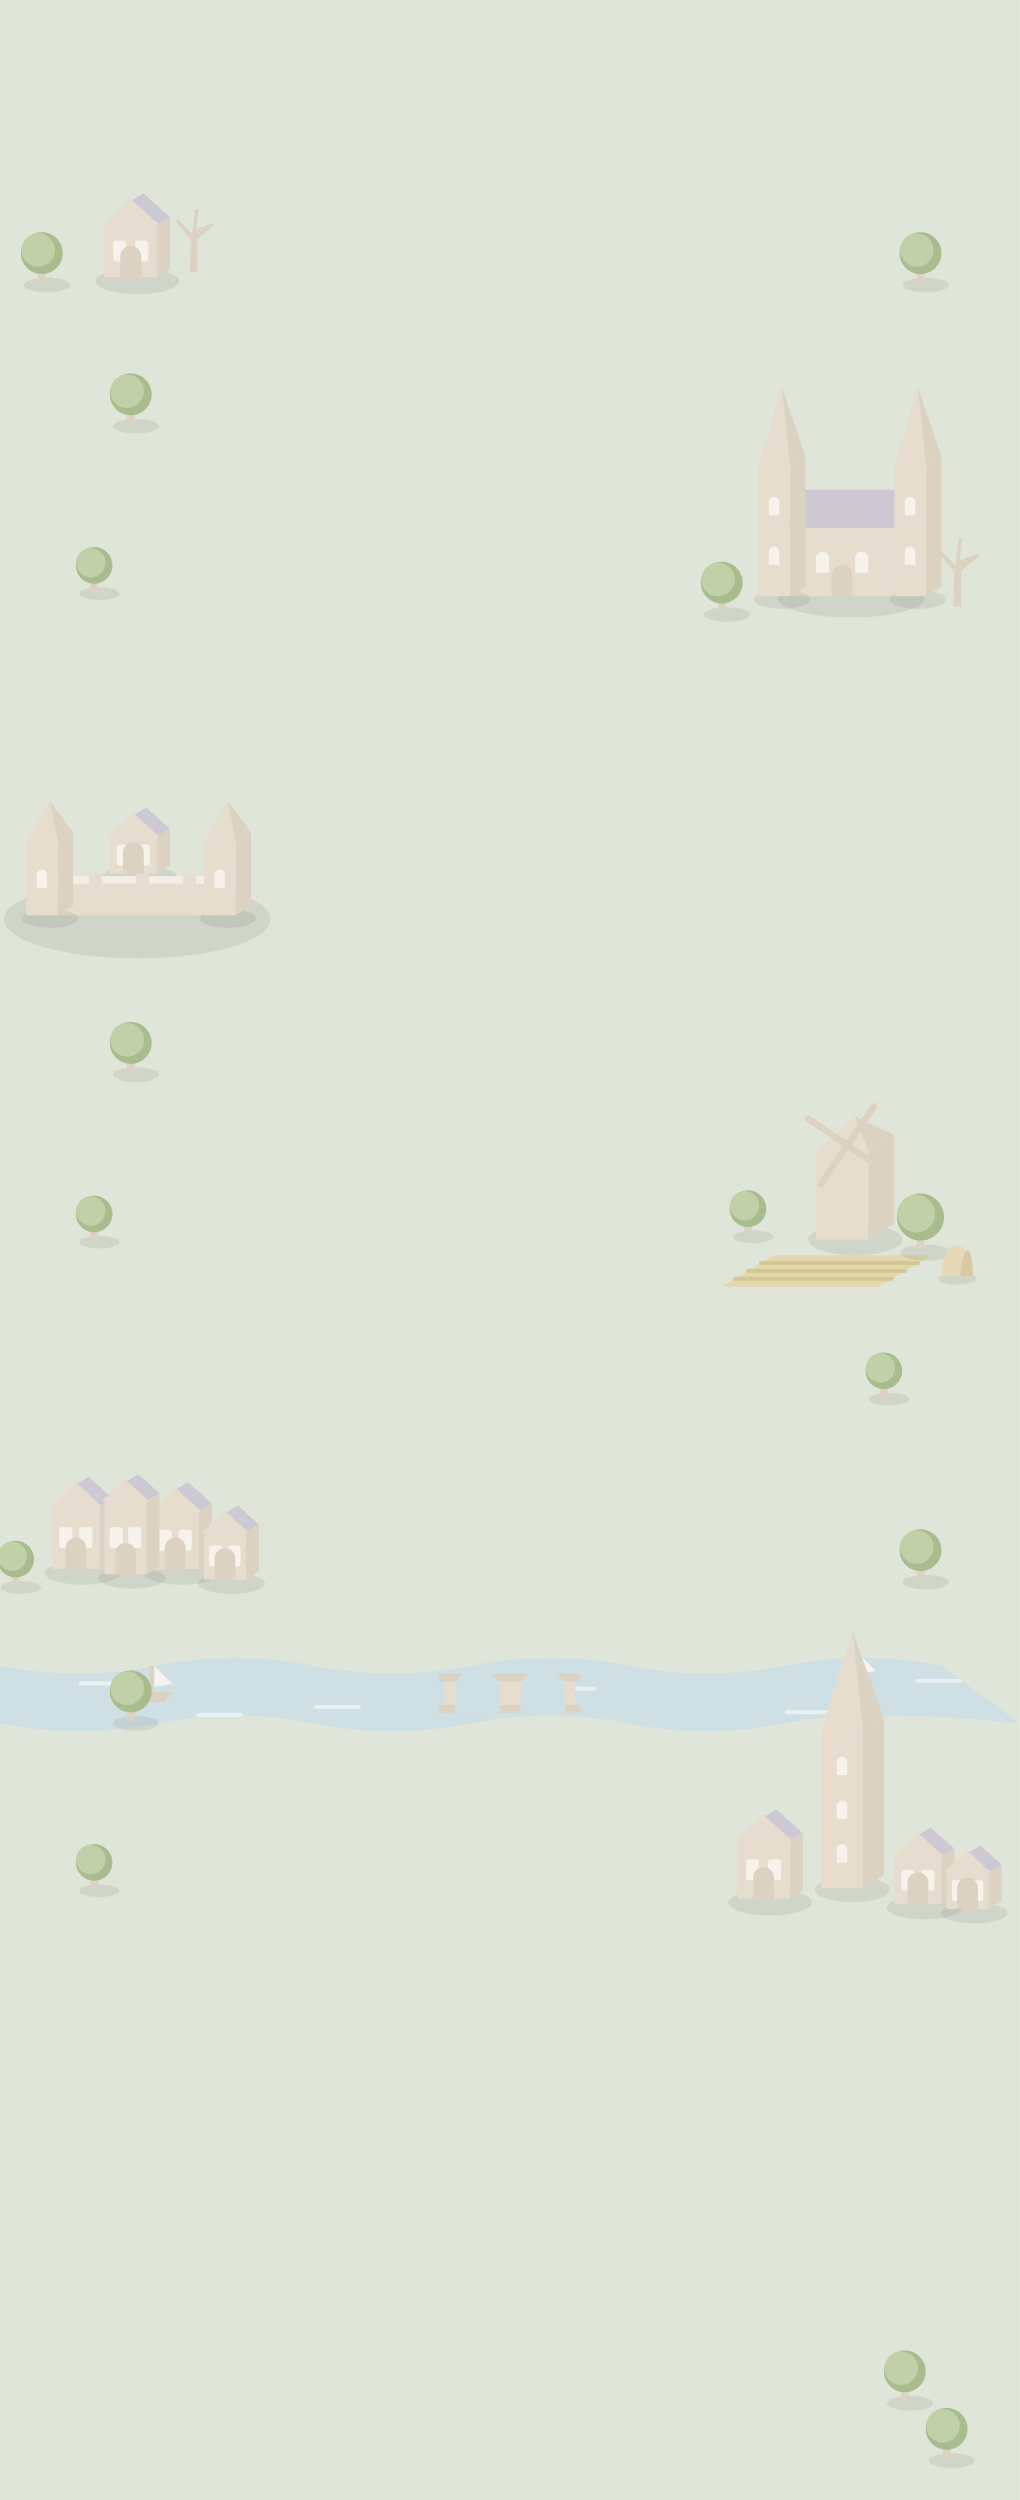
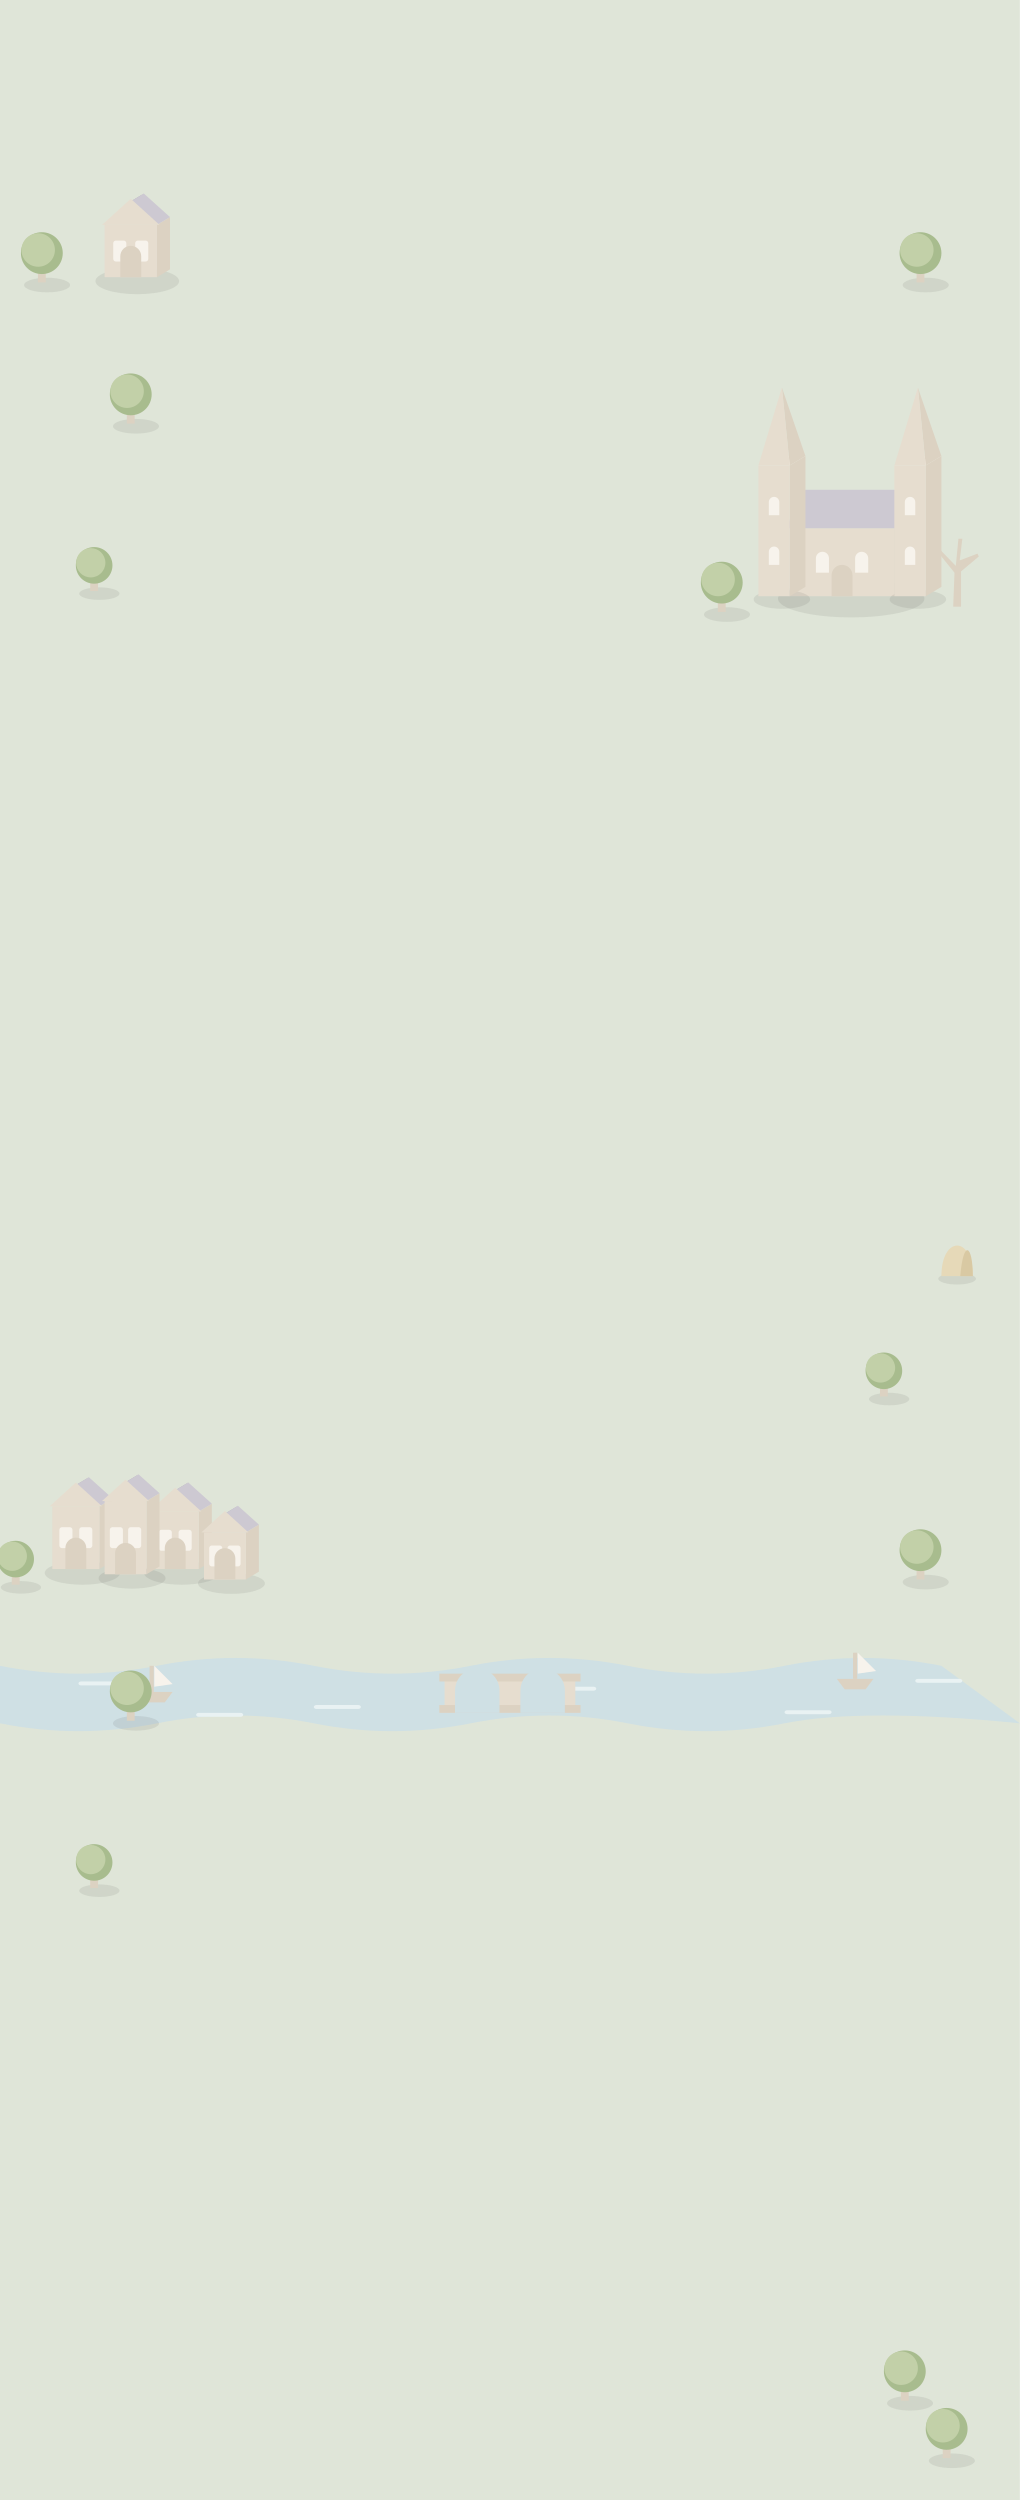
<svg xmlns="http://www.w3.org/2000/svg" viewBox="0 0 390 956" width="390" height="956" data-points="128,710 262,586 136,462 266,338 126,214 264,90">
  <style>.tint{fill:#dfe5d8}.c0{fill:#efe8dd}.s-c0{stroke:#efe8dd}.c1{fill:#e6ddcf}.s-c1{stroke:#e6ddcf}.c2{fill:#dcd2c2}.s-c2{stroke:#dcd2c2}.c3{fill:#f3eee5}.s-c3{stroke:#f3eee5}.c4{fill:#f7f3ec}.s-c4{stroke:#f7f3ec}.c5{fill:#d9ae8e}.s-c5{stroke:#d9ae8e}.c6{fill:#c8957a}.s-c6{stroke:#c8957a}.c7{fill:#cdc9d2}.s-c7{stroke:#cdc9d2}.c8{fill:#b6b1bd}.s-c8{stroke:#b6b1bd}.c9{fill:#c2d0a8}.s-c9{stroke:#c2d0a8}.c10{fill:#a8bc8e}.s-c10{stroke:#a8bc8e}.c11{fill:#cfe0e4}.s-c11{stroke:#cfe0e4}.c12{fill:#e9f2f3}.s-c12{stroke:#e9f2f3}.c13{fill:rgba(35, 32, 28, .08)}.s-c13{stroke:rgba(35, 32, 28, .08)}.c14{fill:#e9b97c}.s-c14{stroke:#e9b97c}.c15{fill:#e6d9b8}.s-c15{stroke:#e6d9b8}.c16{fill:#d9c9a3}.s-c16{stroke:#d9c9a3}.c17{fill:#e3d8ac}.s-c17{stroke:#e3d8ac}.c18{fill:#d4c694}.s-c18{stroke:#d4c694}.c19{fill:#e9dba0}.s-c19{stroke:#e9dba0}.c20{fill:#d9c884}.s-c20{stroke:#d9c884}.c21{fill:#e2c25e}.s-c21{stroke:#e2c25e}.c22{fill:#ebd38a}.s-c22{stroke:#ebd38a}.c23{fill:#e7c98a}.s-c23{stroke:#e7c98a}@media(prefers-color-scheme:dark){.tint{fill:#1f2521}.c0{fill:#2c2721}.s-c0{stroke:#2c2721}.c1{fill:#373129}.s-c1{stroke:#373129}.c2{fill:#2d2823}.s-c2{stroke:#2d2823}.c3{fill:#433c33}.s-c3{stroke:#433c33}.c4{fill:#8b7146}.s-c4{stroke:#8b7146}.c5{fill:#5c4136}.s-c5{stroke:#5c4136}.c6{fill:#4b342b}.s-c6{stroke:#4b342b}.c7{fill:#3c3b42}.s-c7{stroke:#3c3b42}.c8{fill:#2f2e35}.s-c8{stroke:#2f2e35}.c9{fill:#3f4b34}.s-c9{stroke:#3f4b34}.c10{fill:#33402a}.s-c10{stroke:#33402a}.c11{fill:#2a3a40}.s-c11{stroke:#2a3a40}.c12{fill:#354850}.s-c12{stroke:#354850}.c13{fill:rgba(0, 0, 0, .28)}.s-c13{stroke:rgba(0, 0, 0, .28)}.c14{fill:#8c6a44}.s-c14{stroke:#8c6a44}.c15{fill:#58492f}.s-c15{stroke:#58492f}.c16{fill:#4a3d28}.s-c16{stroke:#4a3d28}.c17{fill:#4a4430}.s-c17{stroke:#4a4430}.c18{fill:#403a27}.s-c18{stroke:#403a27}.c19{fill:#55502f}.s-c19{stroke:#55502f}.c20{fill:#4a4528}.s-c20{stroke:#4a4528}.c21{fill:#8f7430}.s-c21{stroke:#8f7430}.c22{fill:#a3863c}.s-c22{stroke:#a3863c}.c23{fill:#7a6236}.s-c23{stroke:#7a6236}}</style>
  <rect x="0" y="0" width="390" height="956" class="tint" />
-   <path d="M72.5 104L73 92L67.3 84.8L68 83.8L73.5 89.6L74.5 80L76 80L75 87.7L81.2 85.3L81.7 86.2L75.5 91.5L75.5 104Z" class="c2" />
  <ellipse cx="52.5" cy="107.5" rx="16" ry="5" class="c13" />
  <path d="M50 77 L40 86 L45 83 L55 74Z" class="c8" />
  <path d="M60 106 L60 86 L65 83 L65 103Z" class="c2" />
  <path d="M50 77 L60 86 L65 83 L55 74Z" class="c7" />
  <rect x="40" y="86" width="20" height="20" class="c1" />
  <path d="M39 86 L50 76 L61 86Z" class="c1" />
  <rect x="43.3" y="92" width="5" height="8" class="c4" rx="1" />
  <rect x="51.7" y="92" width="5" height="8" class="c4" rx="1" />
  <path d="M46 106V98a4 4 0 0 1 8 0V106Z" class="c2" />
  <ellipse cx="18" cy="109" rx="8.8" ry="2.8" class="c13" />
  <rect x="14.5" y="100.8" width="3" height="7.2" class="c2" />
  <circle cx="16" cy="96.8" r="8" class="c10" />
  <circle cx="14.6" cy="95.6" r="6.4" class="c9" />
  <ellipse cx="354" cy="109" rx="8.8" ry="2.8" class="c13" />
  <rect x="350.5" y="100.8" width="3" height="7.2" class="c2" />
  <circle cx="352" cy="96.8" r="8" class="c10" />
  <circle cx="350.6" cy="95.6" r="6.4" class="c9" />
  <ellipse cx="52" cy="163" rx="8.8" ry="2.8" class="c13" />
  <rect x="48.5" y="154.8" width="3" height="7.2" class="c2" />
  <circle cx="50" cy="150.8" r="8" class="c10" />
  <circle cx="48.6" cy="149.6" r="6.4" class="c9" />
-   <path d="M276 492 L336 492 L356 480 L296 480Z" class="c17" />
-   <path d="M281 489L341 489" fill="none" class="s-c18" stroke-width="1.5" stroke-linecap="round" stroke-linejoin="round" />
-   <path d="M286 486L346 486" fill="none" class="s-c18" stroke-width="1.5" stroke-linecap="round" stroke-linejoin="round" />
-   <path d="M291 483L351 483" fill="none" class="s-c18" stroke-width="1.5" stroke-linecap="round" stroke-linejoin="round" />
  <ellipse cx="38" cy="227" rx="7.7" ry="2.4" class="c13" />
  <rect x="34.5" y="219.7" width="3" height="6.3" class="c2" />
  <circle cx="36" cy="216.2" r="7" class="c10" />
  <circle cx="34.7" cy="215.2" r="5.6" class="c9" />
  <ellipse cx="325.5" cy="228.9" rx="28" ry="7.2" class="c13" />
  <path d="M342 228 L342 202 L345.5 187.3 L349 197.8 L349 223.8Z" class="c2" />
  <rect x="302" y="202" width="40" height="26" class="c1" />
  <path d="M301 202 L343 202 L345.5 187.3 L305.5 187.3Z" class="c7" />
  <path d="M312 219V213.5a2.5 2.5 0 0 1 5 0V219Z" class="c4" />
  <path d="M327 219V213.5a2.5 2.5 0 0 1 5 0V219Z" class="c4" />
  <path d="M318 228V220a4 4 0 0 1 8 0V228Z" class="c2" />
  <ellipse cx="299" cy="229.2" rx="10.8" ry="3.6" class="c13" />
  <path d="M290 178 L302 178 L308 174.4 L296 174.4Z" class="c3" />
  <path d="M302 228 L302 178 L308 174.4 L308 224.4Z" class="c2" />
  <rect x="290" y="178" width="12" height="50" class="c1" />
  <path d="M294 197V192a2 2 0 0 1 4 0V197Z" class="c4" />
  <path d="M294 216V211a2 2 0 0 1 4 0V216Z" class="c4" />
  <path d="M302 178 L308 174.4 L299 148.2Z" class="c2" />
  <path d="M290 178 L302 178 L299 148.2Z" class="c1" />
  <ellipse cx="351" cy="229.2" rx="10.8" ry="3.6" class="c13" />
  <path d="M342 178 L354 178 L360 174.4 L348 174.4Z" class="c3" />
  <path d="M354 228 L354 178 L360 174.4 L360 224.4Z" class="c2" />
  <rect x="342" y="178" width="12" height="50" class="c1" />
  <path d="M346 197V192a2 2 0 0 1 4 0V197Z" class="c4" />
  <path d="M346 216V211a2 2 0 0 1 4 0V216Z" class="c4" />
  <path d="M354 178 L360 174.4 L351 148.2Z" class="c2" />
  <path d="M342 178 L354 178 L351 148.2Z" class="c1" />
  <path d="M364.5 232L365 219L358.7 211.2L359.5 210.2L365.5 216.4L366.5 206L368 206L367 214.3L373.8 211.7L374.3 212.8L367.5 218.5L367.5 232Z" class="c2" />
  <ellipse cx="278" cy="235" rx="8.8" ry="2.8" class="c13" />
  <rect x="274.5" y="226.8" width="3" height="7.2" class="c2" />
  <circle cx="276" cy="222.8" r="8" class="c10" />
  <circle cx="274.6" cy="221.6" r="6.4" class="c9" />
-   <ellipse cx="53.5" cy="335.5" rx="14.4" ry="4.5" class="c13" />
-   <path d="M51 311.9 L42 320 L47 317 L56 308.9Z" class="c8" />
-   <path d="M60 334 L60 320 L65 317 L65 331Z" class="c2" />
-   <path d="M51 311.9 L60 320 L65 317 L56 308.9Z" class="c7" />
-   <rect x="42" y="320" width="18" height="14" class="c1" />
-   <path d="M41 320 L51 310.9 L61 320Z" class="c1" />
-   <rect x="44.7" y="323" width="5" height="8" class="c4" rx="1" />
-   <rect x="52.3" y="323" width="5" height="8" class="c4" rx="1" />
-   <path d="M47 334V326a4 4 0 0 1 8 0V334Z" class="c2" />
-   <ellipse cx="52.5" cy="351.5" rx="51" ry="15" class="c13" />
-   <path d="M16 338 L84 338 L89 335 L21 335Z" class="c3" />
-   <path d="M84 350 L84 338 L89 335 L89 347Z" class="c2" />
-   <rect x="16" y="338" width="68" height="12" class="c1" />
-   <rect x="16" y="334" width="5" height="4" class="c1" />
-   <rect x="34" y="334" width="5" height="4" class="c1" />
-   <rect x="52" y="334" width="5" height="4" class="c1" />
-   <rect x="70" y="334" width="5" height="4" class="c1" />
-   <ellipse cx="19" cy="351.2" rx="10.8" ry="3.6" class="c13" />
-   <path d="M10 322 L22 322 L28 318.4 L16 318.4Z" class="c3" />
-   <path d="M22 350 L22 322 L28 318.4 L28 346.4Z" class="c2" />
-   <rect x="10" y="322" width="12" height="28" class="c1" />
-   <path d="M14 339.5V334.5a2 2 0 0 1 4 0V339.5Z" class="c4" />
-   <path d="M22 322 L28 318.4 L19 306.2Z" class="c2" />
-   <path d="M10 322 L22 322 L19 306.2Z" class="c1" />
-   <ellipse cx="87" cy="351.2" rx="10.8" ry="3.6" class="c13" />
-   <path d="M78 322 L90 322 L96 318.4 L84 318.4Z" class="c3" />
-   <path d="M90 350 L90 322 L96 318.4 L96 346.4Z" class="c2" />
-   <rect x="78" y="322" width="12" height="28" class="c1" />
-   <path d="M82 339.5V334.5a2 2 0 0 1 4 0V339.5Z" class="c4" />
-   <path d="M90 322 L96 318.4 L87 306.2Z" class="c2" />
-   <path d="M78 322 L90 322 L87 306.2Z" class="c1" />
-   <ellipse cx="52" cy="411" rx="8.8" ry="2.8" class="c13" />
-   <rect x="48.5" y="402.8" width="3" height="7.2" class="c2" />
-   <circle cx="50" cy="398.8" r="8" class="c10" />
-   <circle cx="48.6" cy="397.6" r="6.4" class="c9" />
  <path d="M0 637Q30 643 60 637Q90 631 120 637Q150 643 180 637Q210 631 240 637Q270 643 300 637Q330 631 360 637L390 659Q330 653 300 659Q270 665 240 659Q210 653 180 659Q150 665 120 659Q90 653 60 659Q30 665 0 659Z" class="c11" />
  <rect x="30" y="643" width="18" height="1.5" class="c12" rx="1" />
  <rect x="120" y="652" width="18" height="1.5" class="c12" rx="1" />
  <rect x="210" y="645" width="18" height="1.5" class="c12" rx="1" />
  <rect x="300" y="654" width="18" height="1.5" class="c12" rx="1" />
  <rect x="350" y="642" width="18" height="1.5" class="c12" rx="1" />
  <rect x="75" y="655" width="18" height="1.5" class="c12" rx="1" />
-   <ellipse cx="288" cy="473" rx="7.7" ry="2.4" class="c13" />
-   <rect x="284.5" y="465.7" width="3" height="6.3" class="c2" />
-   <circle cx="286" cy="462.2" r="7" class="c10" />
-   <circle cx="284.7" cy="461.1" r="5.6" class="c9" />
-   <ellipse cx="327" cy="474" rx="18" ry="6" class="c13" />
-   <path d="M312 440 L332 440 L342 434 L322 434Z" class="c3" />
-   <path d="M332 474 L332 440 L342 434 L342 468Z" class="c2" />
-   <rect x="312" y="440" width="20" height="34" class="c1" />
-   <path d="M332 440 L342 434 L327 427Z" class="c2" />
-   <path d="M312 440 L332 440 L327 427Z" class="c1" />
-   <path d="M324 438L338.9 448.2" fill="none" class="s-c2" stroke-width="2.5" stroke-linecap="round" stroke-linejoin="round" />
-   <path d="M324 438L313.8 452.9" fill="none" class="s-c2" stroke-width="2.5" stroke-linecap="round" stroke-linejoin="round" />
-   <path d="M324 438L309.1 427.8" fill="none" class="s-c2" stroke-width="2.5" stroke-linecap="round" stroke-linejoin="round" />
-   <path d="M324 438L334.2 423.1" fill="none" class="s-c2" stroke-width="2.5" stroke-linecap="round" stroke-linejoin="round" />
-   <circle cx="324" cy="438" r="2.2" class="c2" />
-   <ellipse cx="38" cy="475" rx="7.7" ry="2.4" class="c13" />
-   <rect x="34.5" y="467.7" width="3" height="6.3" class="c2" />
-   <circle cx="36" cy="464.2" r="7" class="c10" />
-   <circle cx="34.7" cy="463.1" r="5.6" class="c9" />
-   <ellipse cx="354" cy="479" rx="9.9" ry="3.1" class="c13" />
-   <rect x="350.5" y="469.9" width="3" height="8.1" class="c2" />
-   <circle cx="352" cy="465.4" r="9" class="c10" />
-   <circle cx="350.4" cy="464.1" r="7.2" class="c9" />
  <ellipse cx="366" cy="489" rx="7.2" ry="2.2" class="c13" />
  <path d="M360 488C360 472.4 372 472.4 372 488Z" class="c15" />
  <path d="M367.2 488C368.4 473.6 372 476 372 488Z" class="c16" />
  <ellipse cx="340" cy="535" rx="7.7" ry="2.4" class="c13" />
  <rect x="336.5" y="527.7" width="3" height="6.3" class="c2" />
  <circle cx="338" cy="524.2" r="7" class="c10" />
  <circle cx="336.7" cy="523.1" r="5.6" class="c9" />
  <ellipse cx="31.5" cy="601.5" rx="14.4" ry="4.5" class="c13" />
  <path d="M29 567.9 L20 576 L25 573 L34 564.9Z" class="c8" />
  <path d="M38 600 L38 576 L43 573 L43 597Z" class="c2" />
  <path d="M29 567.9 L38 576 L43 573 L34 564.9Z" class="c7" />
  <rect x="20" y="576" width="18" height="24" class="c1" />
  <path d="M19 576 L29 566.9 L39 576Z" class="c1" />
  <rect x="22.7" y="584" width="5" height="8" class="c4" rx="1" />
  <rect x="30.3" y="584" width="5" height="8" class="c4" rx="1" />
  <path d="M25 600V592a4 4 0 0 1 8 0V600Z" class="c2" />
  <ellipse cx="69.5" cy="601.5" rx="14.4" ry="4.5" class="c13" />
  <path d="M67 569.9 L58 578 L63 575 L72 566.9Z" class="c8" />
  <path d="M76 600 L76 578 L81 575 L81 597Z" class="c2" />
  <path d="M67 569.9 L76 578 L81 575 L72 566.9Z" class="c7" />
  <rect x="58" y="578" width="18" height="22" class="c1" />
  <path d="M57 578 L67 568.9 L77 578Z" class="c1" />
  <rect x="60.7" y="585" width="5" height="8" class="c4" rx="1" />
  <rect x="68.3" y="585" width="5" height="8" class="c4" rx="1" />
  <path d="M63 600V592a4 4 0 0 1 8 0V600Z" class="c2" />
  <ellipse cx="50.5" cy="603.5" rx="12.8" ry="4" class="c13" />
  <path d="M48 566.8 L40 574 L45 571 L53 563.8Z" class="c8" />
  <path d="M56 602 L56 574 L61 571 L61 599Z" class="c2" />
  <path d="M48 566.8 L56 574 L61 571 L53 563.8Z" class="c7" />
  <rect x="40" y="574" width="16" height="28" class="c1" />
  <path d="M39 574 L48 565.8 L57 574Z" class="c1" />
  <rect x="42" y="584" width="5" height="8" class="c4" rx="1" />
  <rect x="49" y="584" width="5" height="8" class="c4" rx="1" />
  <path d="M44 602V594a4 4 0 0 1 8 0V602Z" class="c2" />
  <ellipse cx="88.5" cy="605.5" rx="12.8" ry="4" class="c13" />
  <path d="M86 578.8 L78 586 L83 583 L91 575.8Z" class="c8" />
  <path d="M94 604 L94 586 L99 583 L99 601Z" class="c2" />
  <path d="M86 578.8 L94 586 L99 583 L91 575.8Z" class="c7" />
  <rect x="78" y="586" width="16" height="18" class="c1" />
  <path d="M77 586 L86 577.8 L95 586Z" class="c1" />
  <rect x="80" y="591" width="5" height="8" class="c4" rx="1" />
  <rect x="87" y="591" width="5" height="8" class="c4" rx="1" />
  <path d="M82 604V596a4 4 0 0 1 8 0V604Z" class="c2" />
  <ellipse cx="354" cy="605" rx="8.8" ry="2.8" class="c13" />
  <rect x="350.5" y="596.8" width="3" height="7.2" class="c2" />
  <circle cx="352" cy="592.8" r="8" class="c10" />
  <circle cx="350.6" cy="591.6" r="6.4" class="c9" />
  <ellipse cx="8" cy="607" rx="7.7" ry="2.4" class="c13" />
  <rect x="4.5" y="599.7" width="3" height="6.3" class="c2" />
  <circle cx="6" cy="596.2" r="7" class="c10" />
  <circle cx="4.7" cy="595.1" r="5.6" class="c9" />
  <path d="M320 642 L323 646 L331 646 L334 642Z" class="c2" />
  <rect x="326.2" y="632" width="1.6" height="10" class="c2" />
  <path d="M328 632 L335 639 L328 640Z" class="c4" />
  <path d="M50 647 L53 651 L63 651 L66 647Z" class="c2" />
  <rect x="57.2" y="637" width="1.6" height="10" class="c2" />
  <path d="M59 637 L66 644 L59 645Z" class="c4" />
  <rect x="170" y="642" width="50" height="12" class="c1" />
  <rect x="168" y="640" width="54" height="3" class="c2" />
  <rect x="168" y="652" width="54" height="3" class="c2" />
  <path d="M174 655V646.5A8.5 8.5 0 0 1 191 646.5V655Z" class="c11" />
  <path d="M199 655V646.5A8.5 8.5 0 0 1 216 646.5V655Z" class="c11" />
  <ellipse cx="52" cy="659" rx="8.8" ry="2.8" class="c13" />
  <rect x="48.5" y="650.8" width="3" height="7.2" class="c2" />
  <circle cx="50" cy="646.8" r="8" class="c10" />
  <circle cx="48.6" cy="645.6" r="6.4" class="c9" />
-   <ellipse cx="326" cy="722.6" rx="14.4" ry="4.8" class="c13" />
-   <path d="M314 662 L330 662 L338 657.2 L322 657.2Z" class="c3" />
-   <path d="M330 722 L330 662 L338 657.2 L338 717.2Z" class="c2" />
-   <rect x="314" y="662" width="16" height="60" class="c1" />
-   <path d="M320 678.8V673.8a2 2 0 0 1 4 0V678.8Z" class="c4" />
-   <path d="M320 695.5V690.5a2 2 0 0 1 4 0V695.5Z" class="c4" />
-   <path d="M320 712.2V707.2a2 2 0 0 1 4 0V712.2Z" class="c4" />
-   <path d="M330 662 L338 657.2 L326 623.6Z" class="c2" />
-   <path d="M314 662 L330 662 L326 623.6Z" class="c1" />
  <ellipse cx="38" cy="723" rx="7.7" ry="2.4" class="c13" />
  <rect x="34.5" y="715.7" width="3" height="6.3" class="c2" />
  <circle cx="36" cy="712.2" r="7" class="c10" />
  <circle cx="34.7" cy="711.1" r="5.6" class="c9" />
-   <ellipse cx="294.5" cy="727.5" rx="16" ry="5" class="c13" />
-   <path d="M292 695 L282 704 L287 701 L297 692Z" class="c8" />
-   <path d="M302 726 L302 704 L307 701 L307 723Z" class="c2" />
-   <path d="M292 695 L302 704 L307 701 L297 692Z" class="c7" />
-   <rect x="282" y="704" width="20" height="22" class="c1" />
-   <path d="M281 704 L292 694 L303 704Z" class="c1" />
-   <rect x="285.3" y="711" width="5" height="8" class="c4" rx="1" />
-   <rect x="293.7" y="711" width="5" height="8" class="c4" rx="1" />
-   <path d="M288 726V718a4 4 0 0 1 8 0V726Z" class="c2" />
-   <ellipse cx="353.5" cy="729.5" rx="14.4" ry="4.5" class="c13" />
-   <path d="M351 701.9 L342 710 L347 707 L356 698.9Z" class="c8" />
-   <path d="M360 728 L360 710 L365 707 L365 725Z" class="c2" />
-   <path d="M351 701.9 L360 710 L365 707 L356 698.9Z" class="c7" />
-   <rect x="342" y="710" width="18" height="18" class="c1" />
-   <path d="M341 710 L351 700.9 L361 710Z" class="c1" />
-   <rect x="344.7" y="715" width="5" height="8" class="c4" rx="1" />
-   <rect x="352.3" y="715" width="5" height="8" class="c4" rx="1" />
-   <path d="M347 728V720a4 4 0 0 1 8 0V728Z" class="c2" />
-   <ellipse cx="372.5" cy="731.5" rx="12.8" ry="4" class="c13" />
-   <path d="M370 708.8 L362 716 L367 713 L375 705.8Z" class="c8" />
-   <path d="M378 730 L378 716 L383 713 L383 727Z" class="c2" />
-   <path d="M370 708.8 L378 716 L383 713 L375 705.8Z" class="c7" />
-   <rect x="362" y="716" width="16" height="14" class="c1" />
-   <path d="M361 716 L370 707.8 L379 716Z" class="c1" />
-   <rect x="364" y="719" width="5" height="8" class="c4" rx="1" />
-   <rect x="371" y="719" width="5" height="8" class="c4" rx="1" />
-   <path d="M366 730V722a4 4 0 0 1 8 0V730Z" class="c2" />
  <ellipse cx="348" cy="919" rx="8.8" ry="2.8" class="c13" />
  <rect x="344.5" y="910.8" width="3" height="7.2" class="c2" />
  <circle cx="346" cy="906.8" r="8" class="c10" />
  <circle cx="344.6" cy="905.6" r="6.4" class="c9" />
  <ellipse cx="364" cy="941" rx="8.8" ry="2.8" class="c13" />
  <rect x="360.5" y="932.8" width="3" height="7.2" class="c2" />
  <circle cx="362" cy="928.8" r="8" class="c10" />
  <circle cx="360.6" cy="927.6" r="6.4" class="c9" />
</svg>
